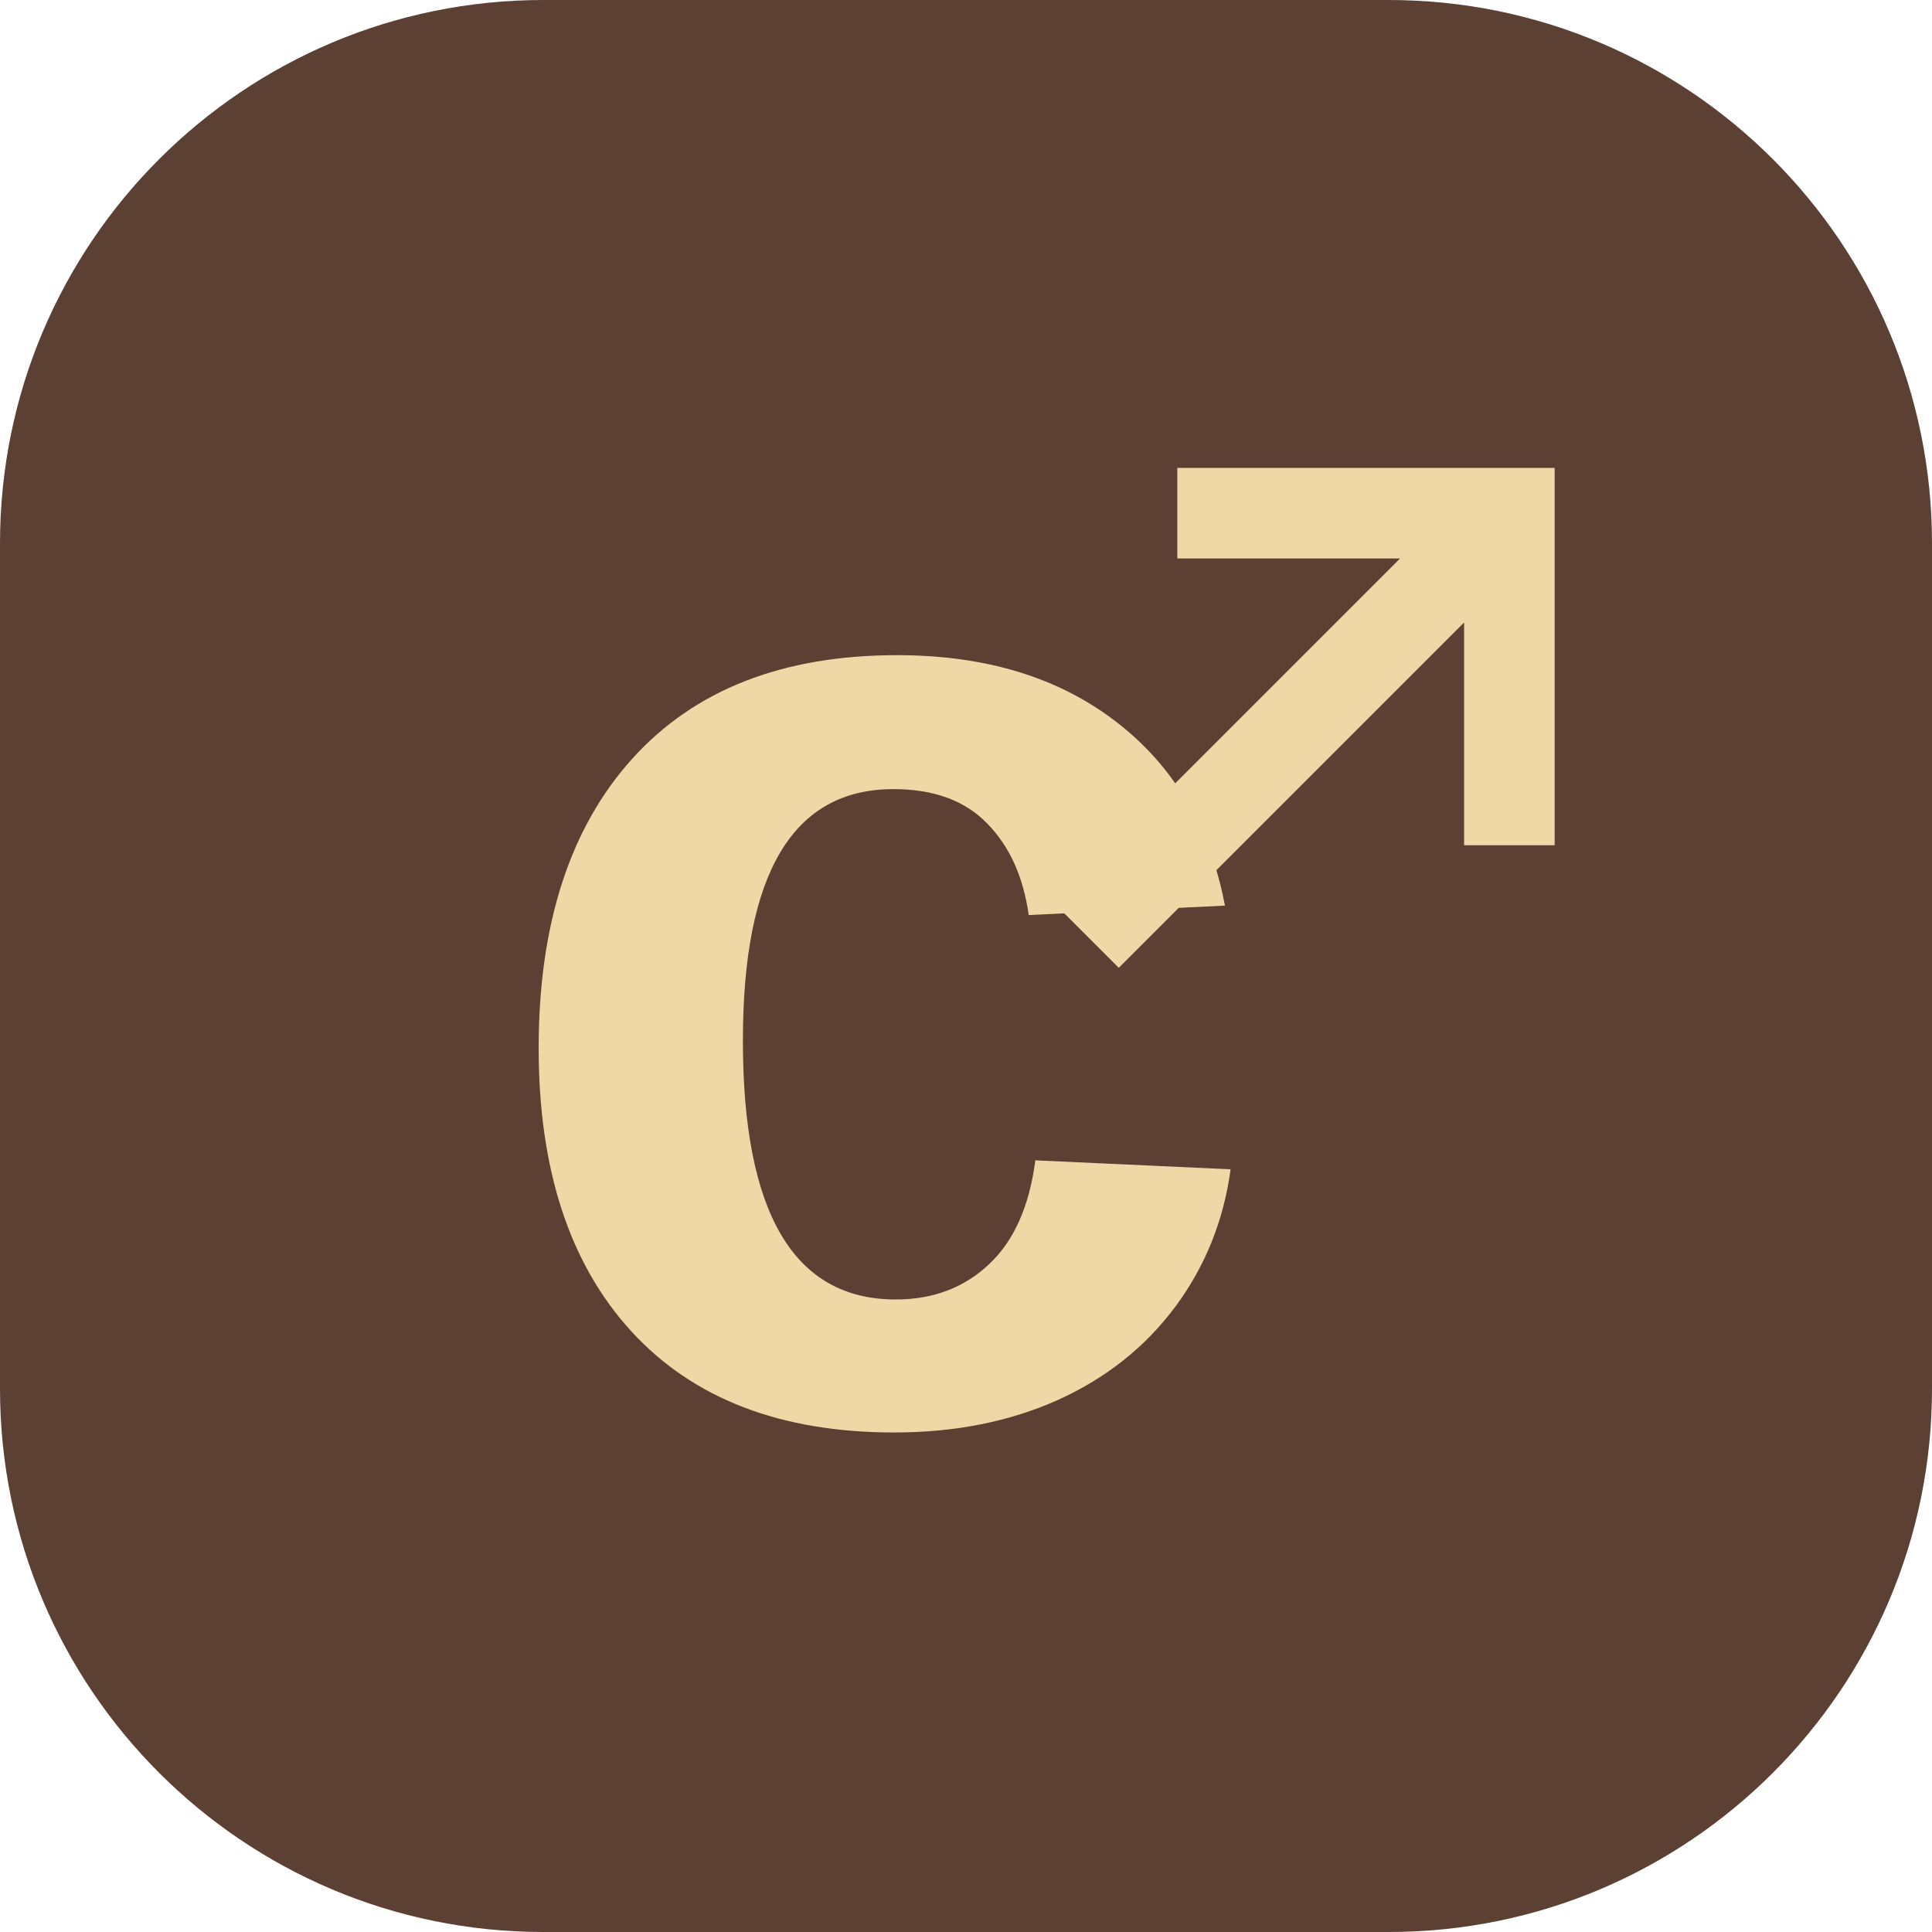
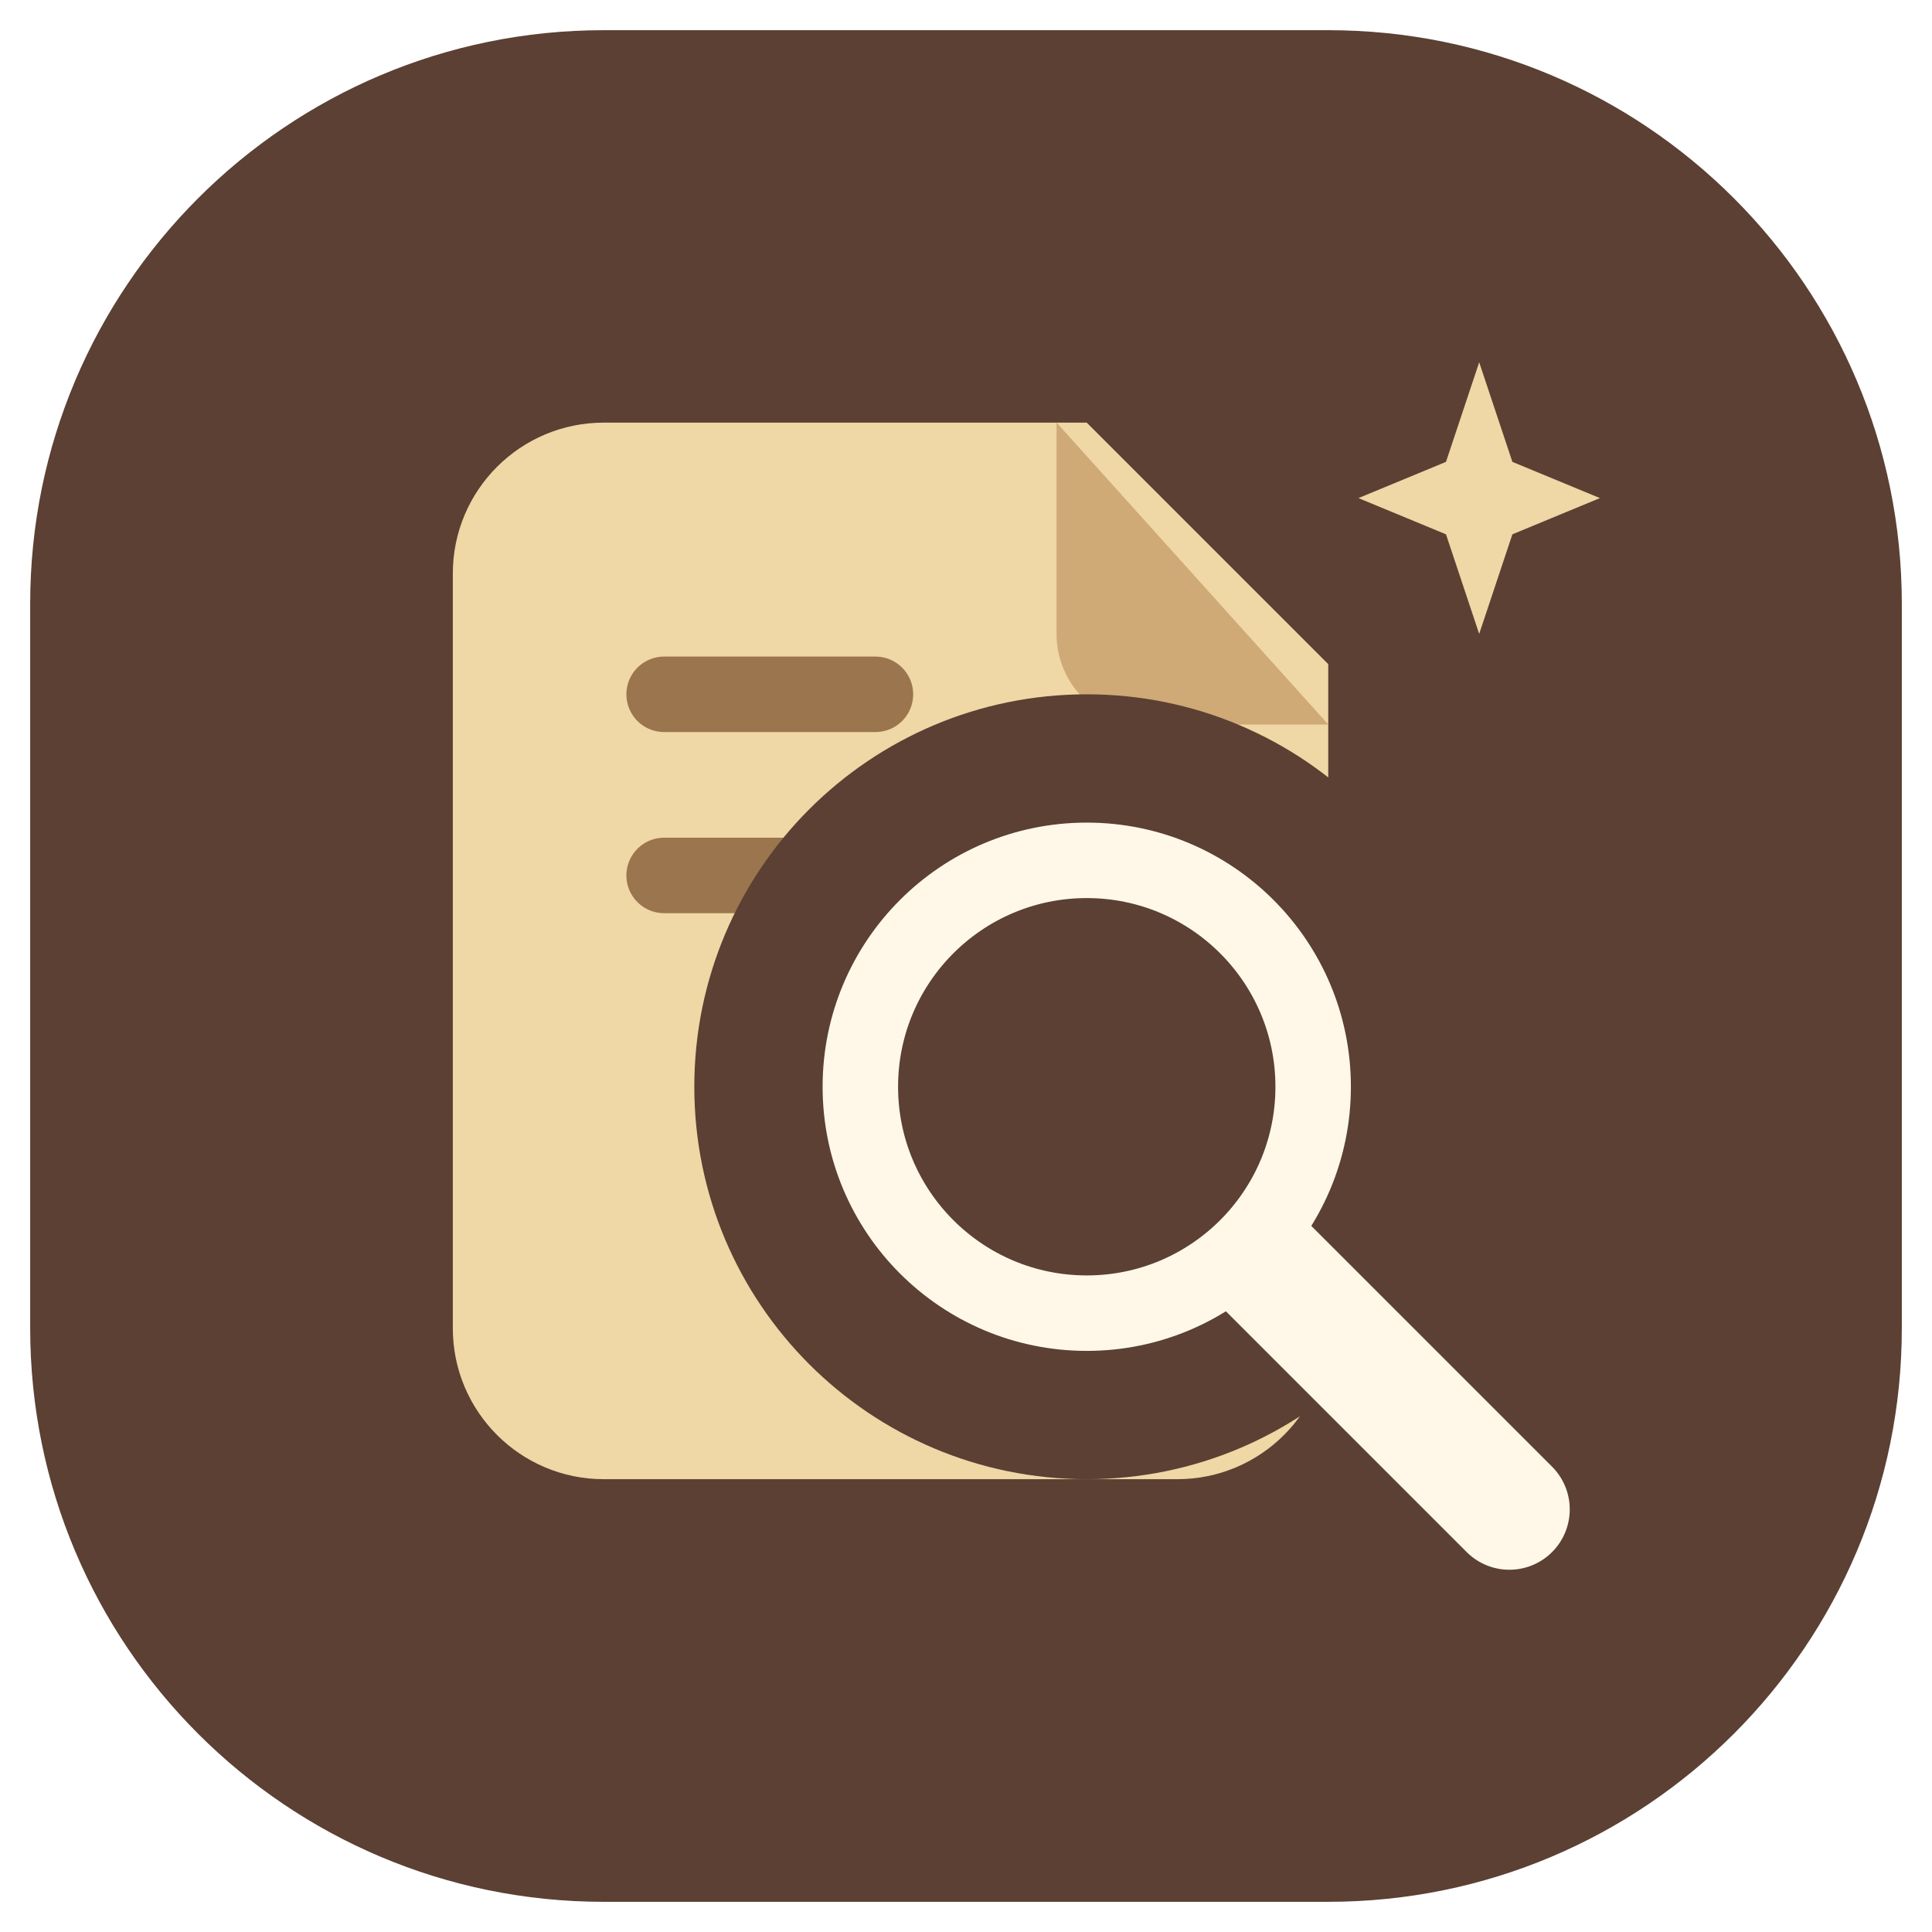
- <svg xmlns="http://www.w3.org/2000/svg" viewBox="0 0 64 64">
-   <rect width="64" height="64" rx="18" fill="#5b4033" />
-   <text x="16" y="47" font-family="Arial,sans-serif" font-weight="bold" font-size="47" fill="#efd7a6">c</text>
-   <path d="M39 17h11v11m0-11L36 31" stroke="#efd7a6" stroke-width="3" fill="none" />
+ <svg xmlns="http://www.w3.org/2000/svg" viewBox="0 0 64 64" fill="none">
+   <rect x="1" y="1" width="62" height="62" rx="19" fill="#5b4033" />
+   <path d="M20 14h16l8 8v22a5 5 0 0 1-5 5H20a5 5 0 0 1-5-5V19a5 5 0 0 1 5-5Z" fill="#efd7a6" />
+   <path d="M35 14v7a3 3 0 0 0 3 3h6" fill="#cfa976" />
+   <path d="M22 23h7m-7 6h9" stroke="#9b754d" stroke-width="2.5" stroke-linecap="round" />
+   <circle cx="36" cy="36" r="11" fill="#5b4033" stroke="#5b4033" stroke-width="4" />
+   <circle cx="36" cy="36" r="7.5" stroke="#fff8e9" stroke-width="2.5" />
+   <path d="m42 42 8 8" stroke="#fff8e9" stroke-width="4" stroke-linecap="round" />
+   <path d="m49 12 1.1 3.3L53 16.5l-2.9 1.2L49 21l-1.1-3.3-2.9-1.2 2.9-1.2L49 12Z" fill="#efd7a6" />
</svg>
